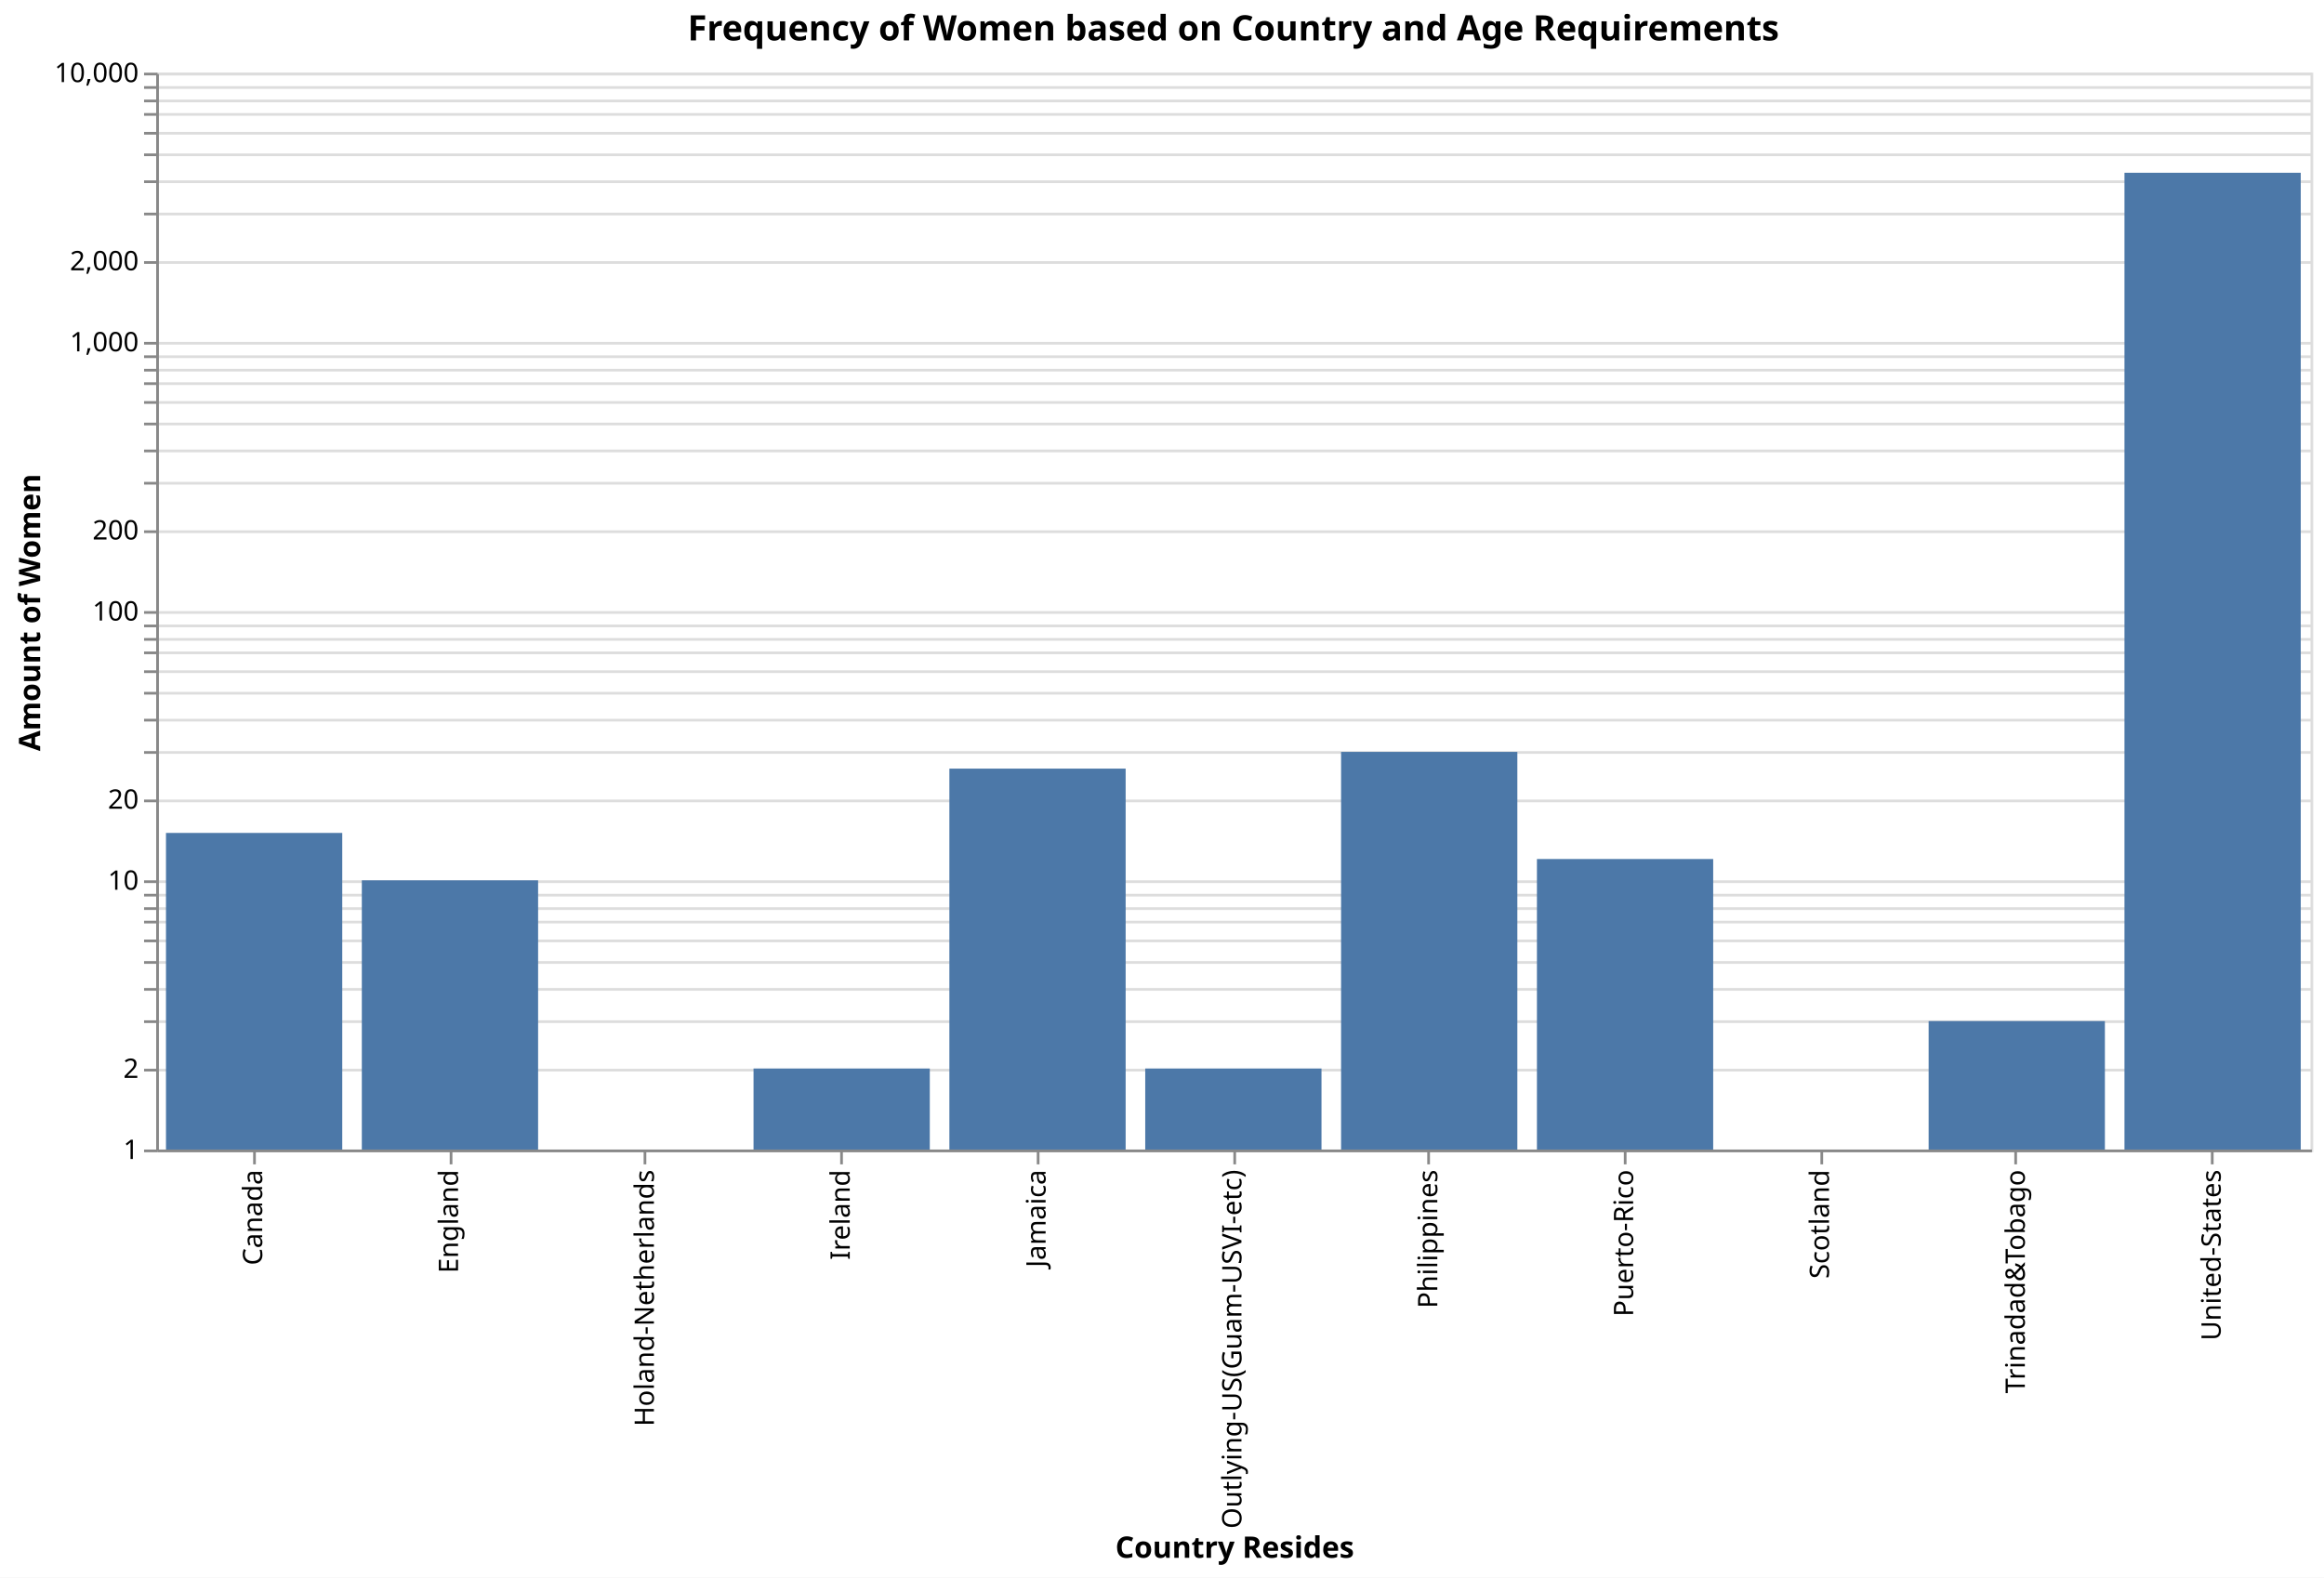
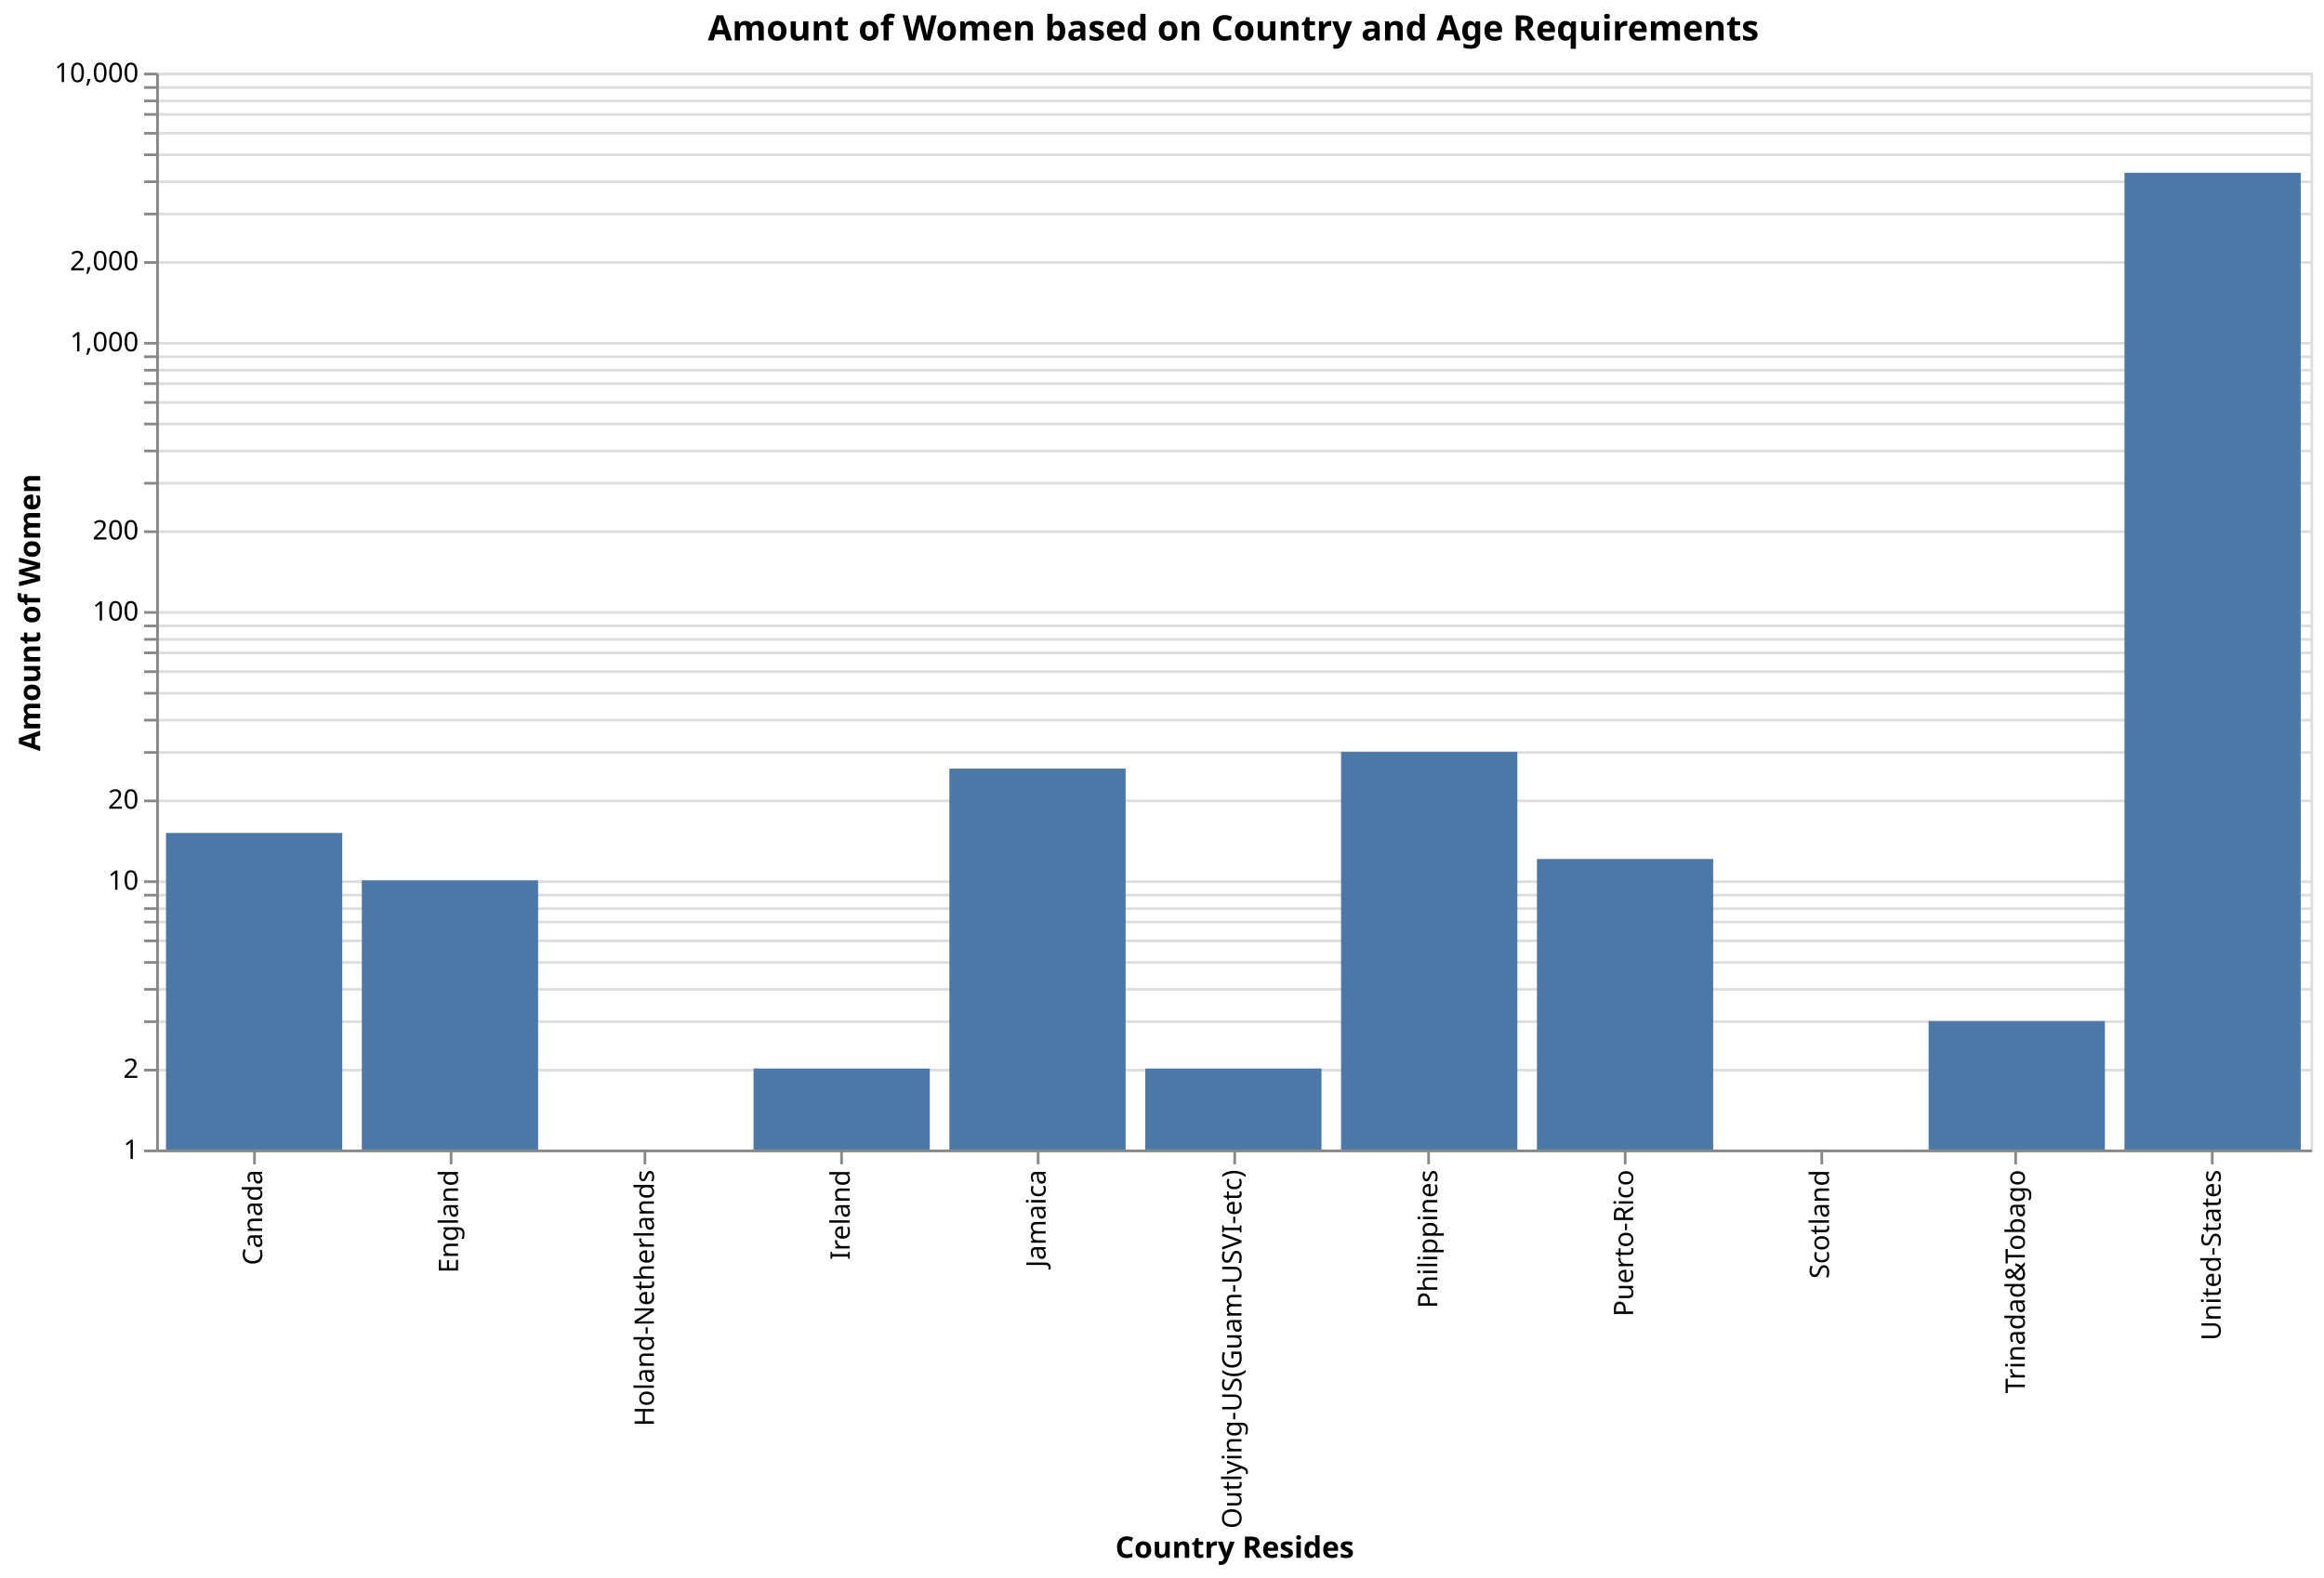
<svg xmlns="http://www.w3.org/2000/svg" version="1.1" class="marks" width="863" height="586" viewBox="0 0 863 586">
  <rect width="863" height="586" fill="white" />
  <g fill="none" stroke-miterlimit="10" transform="translate(58,27)">
    <g class="mark-group role-frame root" role="graphics-object" aria-roledescription="group mark container">
      <g transform="translate(0,0)">
        <path class="background" aria-hidden="true" d="M0.5,0.5h800v400h-800Z" stroke="#ddd" />
        <g>
          <g class="mark-group role-axis" role="graphics-symbol" aria-roledescription="axis" aria-label="Y-axis for a log scale with values from 1 to 10,000">
            <g transform="translate(0.5,0.5)">
              <path class="background" aria-hidden="true" d="M0,0h0v0h0Z" pointer-events="none" />
              <g>
                <g class="mark-rule role-axis-grid" pointer-events="none">
                  <line transform="translate(0,400)" x2="800" y2="0" stroke="#ddd" stroke-width="1" opacity="1" />
                  <line transform="translate(0,370)" x2="800" y2="0" stroke="#ddd" stroke-width="1" opacity="1" />
                  <line transform="translate(0,352)" x2="800" y2="0" stroke="#ddd" stroke-width="1" opacity="1" />
                  <line transform="translate(0,340)" x2="800" y2="0" stroke="#ddd" stroke-width="1" opacity="1" />
                  <line transform="translate(0,330)" x2="800" y2="0" stroke="#ddd" stroke-width="1" opacity="1" />
                  <line transform="translate(0,322)" x2="800" y2="0" stroke="#ddd" stroke-width="1" opacity="1" />
                  <line transform="translate(0,315)" x2="800" y2="0" stroke="#ddd" stroke-width="1" opacity="1" />
                  <line transform="translate(0,310)" x2="800" y2="0" stroke="#ddd" stroke-width="1" opacity="1" />
                  <line transform="translate(0,305)" x2="800" y2="0" stroke="#ddd" stroke-width="1" opacity="1" />
                  <line transform="translate(0,300)" x2="800" y2="0" stroke="#ddd" stroke-width="1" opacity="1" />
                  <line transform="translate(0,270)" x2="800" y2="0" stroke="#ddd" stroke-width="1" opacity="1" />
                  <line transform="translate(0,252)" x2="800" y2="0" stroke="#ddd" stroke-width="1" opacity="1" />
                  <line transform="translate(0,240)" x2="800" y2="0" stroke="#ddd" stroke-width="1" opacity="1" />
                  <line transform="translate(0,230)" x2="800" y2="0" stroke="#ddd" stroke-width="1" opacity="1" />
                  <line transform="translate(0,222)" x2="800" y2="0" stroke="#ddd" stroke-width="1" opacity="1" />
                  <line transform="translate(0,215)" x2="800" y2="0" stroke="#ddd" stroke-width="1" opacity="1" />
                  <line transform="translate(0,210)" x2="800" y2="0" stroke="#ddd" stroke-width="1" opacity="1" />
                  <line transform="translate(0,205)" x2="800" y2="0" stroke="#ddd" stroke-width="1" opacity="1" />
                  <line transform="translate(0,200)" x2="800" y2="0" stroke="#ddd" stroke-width="1" opacity="1" />
                  <line transform="translate(0,170)" x2="800" y2="0" stroke="#ddd" stroke-width="1" opacity="1" />
                  <line transform="translate(0,152)" x2="800" y2="0" stroke="#ddd" stroke-width="1" opacity="1" />
                  <line transform="translate(0,140)" x2="800" y2="0" stroke="#ddd" stroke-width="1" opacity="1" />
                  <line transform="translate(0,130)" x2="800" y2="0" stroke="#ddd" stroke-width="1" opacity="1" />
                  <line transform="translate(0,122)" x2="800" y2="0" stroke="#ddd" stroke-width="1" opacity="1" />
                  <line transform="translate(0,115)" x2="800" y2="0" stroke="#ddd" stroke-width="1" opacity="1" />
                  <line transform="translate(0,110)" x2="800" y2="0" stroke="#ddd" stroke-width="1" opacity="1" />
                  <line transform="translate(0,105)" x2="800" y2="0" stroke="#ddd" stroke-width="1" opacity="1" />
                  <line transform="translate(0,100)" x2="800" y2="0" stroke="#ddd" stroke-width="1" opacity="1" />
                  <line transform="translate(0,70)" x2="800" y2="0" stroke="#ddd" stroke-width="1" opacity="1" />
                  <line transform="translate(0,52)" x2="800" y2="0" stroke="#ddd" stroke-width="1" opacity="1" />
                  <line transform="translate(0,40)" x2="800" y2="0" stroke="#ddd" stroke-width="1" opacity="1" />
                  <line transform="translate(0,30)" x2="800" y2="0" stroke="#ddd" stroke-width="1" opacity="1" />
                  <line transform="translate(0,22)" x2="800" y2="0" stroke="#ddd" stroke-width="1" opacity="1" />
                  <line transform="translate(0,15)" x2="800" y2="0" stroke="#ddd" stroke-width="1" opacity="1" />
                  <line transform="translate(0,10)" x2="800" y2="0" stroke="#ddd" stroke-width="1" opacity="1" />
                  <line transform="translate(0,5)" x2="800" y2="0" stroke="#ddd" stroke-width="1" opacity="1" />
                  <line transform="translate(0,0)" x2="800" y2="0" stroke="#ddd" stroke-width="1" opacity="1" />
                </g>
              </g>
              <path class="foreground" aria-hidden="true" d="" pointer-events="none" display="none" />
            </g>
          </g>
          <g class="mark-group role-axis" role="graphics-symbol" aria-roledescription="axis" aria-label="X-axis titled 'Country Resides' for a discrete scale with 11 values:  Canada,  England,  Holand-Netherlands,  Ireland,  Jamaica, ending with  United-States">
            <g transform="translate(0.5,400.5)">
              <path class="background" aria-hidden="true" d="M0,0h0v0h0Z" pointer-events="none" />
              <g>
                <g class="mark-rule role-axis-tick" pointer-events="none">
                  <line transform="translate(36,0)" x2="0" y2="5" stroke="#888" stroke-width="1" opacity="1" />
                  <line transform="translate(109,0)" x2="0" y2="5" stroke="#888" stroke-width="1" opacity="1" />
                  <line transform="translate(181,0)" x2="0" y2="5" stroke="#888" stroke-width="1" opacity="1" />
                  <line transform="translate(254,0)" x2="0" y2="5" stroke="#888" stroke-width="1" opacity="1" />
                  <line transform="translate(327,0)" x2="0" y2="5" stroke="#888" stroke-width="1" opacity="1" />
                  <line transform="translate(400,0)" x2="0" y2="5" stroke="#888" stroke-width="1" opacity="1" />
                  <line transform="translate(472,0)" x2="0" y2="5" stroke="#888" stroke-width="1" opacity="1" />
                  <line transform="translate(545,0)" x2="0" y2="5" stroke="#888" stroke-width="1" opacity="1" />
                  <line transform="translate(618,0)" x2="0" y2="5" stroke="#888" stroke-width="1" opacity="1" />
                  <line transform="translate(690,0)" x2="0" y2="5" stroke="#888" stroke-width="1" opacity="1" />
                  <line transform="translate(763,0)" x2="0" y2="5" stroke="#888" stroke-width="1" opacity="1" />
                </g>
                <g class="mark-text role-axis-label" pointer-events="none">
                  <text text-anchor="end" transform="translate(35.86364,7) rotate(270) translate(0,3)" font-family="sans-serif" font-size="10px" fill="#000" opacity="1">Canada</text>
                  <text text-anchor="end" transform="translate(108.5909,7) rotate(270) translate(0,3)" font-family="sans-serif" font-size="10px" fill="#000" opacity="1">England</text>
                  <text text-anchor="end" transform="translate(181.3182,7) rotate(270) translate(0,3)" font-family="sans-serif" font-size="10px" fill="#000" opacity="1">Holand-Netherlands</text>
                  <text text-anchor="end" transform="translate(254.0455,7) rotate(270) translate(0,3)" font-family="sans-serif" font-size="10px" fill="#000" opacity="1">Ireland</text>
                  <text text-anchor="end" transform="translate(326.7727,7) rotate(270) translate(0,3)" font-family="sans-serif" font-size="10px" fill="#000" opacity="1">Jamaica</text>
                  <text text-anchor="end" transform="translate(399.5,7) rotate(270) translate(0,3)" font-family="sans-serif" font-size="10px" fill="#000" opacity="1">Outlying-US(Guam-USVI-etc)</text>
                  <text text-anchor="end" transform="translate(472.2273,7) rotate(270) translate(0,3)" font-family="sans-serif" font-size="10px" fill="#000" opacity="1">Philippines</text>
                  <text text-anchor="end" transform="translate(544.9545,7) rotate(270) translate(0,3)" font-family="sans-serif" font-size="10px" fill="#000" opacity="1">Puerto-Rico</text>
                  <text text-anchor="end" transform="translate(617.6818,7) rotate(270) translate(0,3)" font-family="sans-serif" font-size="10px" fill="#000" opacity="1">Scotland</text>
                  <text text-anchor="end" transform="translate(690.4091,7) rotate(270) translate(0,3)" font-family="sans-serif" font-size="10px" fill="#000" opacity="1">Trinadad&amp;Tobago</text>
                  <text text-anchor="end" transform="translate(763.1364,7) rotate(270) translate(0,3)" font-family="sans-serif" font-size="10px" fill="#000" opacity="1">United-States</text>
                </g>
                <g class="mark-rule role-axis-domain" pointer-events="none">
                  <line transform="translate(0,0)" x2="800" y2="0" stroke="#888" stroke-width="1" opacity="1" />
                </g>
                <g class="mark-text role-axis-title" pointer-events="none">
                  <text text-anchor="middle" transform="translate(400,151.1377)" font-family="sans-serif" font-size="11px" font-weight="bold" fill="#000" opacity="1">Country Resides</text>
                </g>
              </g>
              <path class="foreground" aria-hidden="true" d="" pointer-events="none" display="none" />
            </g>
          </g>
          <g class="mark-group role-axis" role="graphics-symbol" aria-roledescription="axis" aria-label="Y-axis titled 'Amount of Women' for a log scale with values from 1 to 10,000">
            <g transform="translate(0.5,0.5)">
              <path class="background" aria-hidden="true" d="M0,0h0v0h0Z" pointer-events="none" />
              <g>
                <g class="mark-rule role-axis-tick" pointer-events="none">
                  <line transform="translate(0,400)" x2="-5" y2="0" stroke="#888" stroke-width="1" opacity="1" />
                  <line transform="translate(0,370)" x2="-5" y2="0" stroke="#888" stroke-width="1" opacity="1" />
                  <line transform="translate(0,352)" x2="-5" y2="0" stroke="#888" stroke-width="1" opacity="1" />
                  <line transform="translate(0,340)" x2="-5" y2="0" stroke="#888" stroke-width="1" opacity="1" />
                  <line transform="translate(0,330)" x2="-5" y2="0" stroke="#888" stroke-width="1" opacity="1" />
                  <line transform="translate(0,322)" x2="-5" y2="0" stroke="#888" stroke-width="1" opacity="1" />
                  <line transform="translate(0,315)" x2="-5" y2="0" stroke="#888" stroke-width="1" opacity="1" />
                  <line transform="translate(0,310)" x2="-5" y2="0" stroke="#888" stroke-width="1" opacity="1" />
                  <line transform="translate(0,305)" x2="-5" y2="0" stroke="#888" stroke-width="1" opacity="1" />
                  <line transform="translate(0,300)" x2="-5" y2="0" stroke="#888" stroke-width="1" opacity="1" />
                  <line transform="translate(0,270)" x2="-5" y2="0" stroke="#888" stroke-width="1" opacity="1" />
                  <line transform="translate(0,252)" x2="-5" y2="0" stroke="#888" stroke-width="1" opacity="1" />
                  <line transform="translate(0,240)" x2="-5" y2="0" stroke="#888" stroke-width="1" opacity="1" />
                  <line transform="translate(0,230)" x2="-5" y2="0" stroke="#888" stroke-width="1" opacity="1" />
                  <line transform="translate(0,222)" x2="-5" y2="0" stroke="#888" stroke-width="1" opacity="1" />
                  <line transform="translate(0,215)" x2="-5" y2="0" stroke="#888" stroke-width="1" opacity="1" />
                  <line transform="translate(0,210)" x2="-5" y2="0" stroke="#888" stroke-width="1" opacity="1" />
                  <line transform="translate(0,205)" x2="-5" y2="0" stroke="#888" stroke-width="1" opacity="1" />
                  <line transform="translate(0,200)" x2="-5" y2="0" stroke="#888" stroke-width="1" opacity="1" />
                  <line transform="translate(0,170)" x2="-5" y2="0" stroke="#888" stroke-width="1" opacity="1" />
                  <line transform="translate(0,152)" x2="-5" y2="0" stroke="#888" stroke-width="1" opacity="1" />
                  <line transform="translate(0,140)" x2="-5" y2="0" stroke="#888" stroke-width="1" opacity="1" />
                  <line transform="translate(0,130)" x2="-5" y2="0" stroke="#888" stroke-width="1" opacity="1" />
                  <line transform="translate(0,122)" x2="-5" y2="0" stroke="#888" stroke-width="1" opacity="1" />
                  <line transform="translate(0,115)" x2="-5" y2="0" stroke="#888" stroke-width="1" opacity="1" />
                  <line transform="translate(0,110)" x2="-5" y2="0" stroke="#888" stroke-width="1" opacity="1" />
                  <line transform="translate(0,105)" x2="-5" y2="0" stroke="#888" stroke-width="1" opacity="1" />
                  <line transform="translate(0,100)" x2="-5" y2="0" stroke="#888" stroke-width="1" opacity="1" />
                  <line transform="translate(0,70)" x2="-5" y2="0" stroke="#888" stroke-width="1" opacity="1" />
                  <line transform="translate(0,52)" x2="-5" y2="0" stroke="#888" stroke-width="1" opacity="1" />
                  <line transform="translate(0,40)" x2="-5" y2="0" stroke="#888" stroke-width="1" opacity="1" />
                  <line transform="translate(0,30)" x2="-5" y2="0" stroke="#888" stroke-width="1" opacity="1" />
                  <line transform="translate(0,22)" x2="-5" y2="0" stroke="#888" stroke-width="1" opacity="1" />
                  <line transform="translate(0,15)" x2="-5" y2="0" stroke="#888" stroke-width="1" opacity="1" />
                  <line transform="translate(0,10)" x2="-5" y2="0" stroke="#888" stroke-width="1" opacity="1" />
                  <line transform="translate(0,5)" x2="-5" y2="0" stroke="#888" stroke-width="1" opacity="1" />
                  <line transform="translate(0,0)" x2="-5" y2="0" stroke="#888" stroke-width="1" opacity="1" />
                </g>
                <g class="mark-text role-axis-label" pointer-events="none">
                  <text text-anchor="end" transform="translate(-7,403)" font-family="sans-serif" font-size="10px" fill="#000" opacity="1">1</text>
                  <text text-anchor="end" transform="translate(-7,372.897)" font-family="sans-serif" font-size="10px" fill="#000" opacity="1">2</text>
                  <text text-anchor="end" transform="translate(-7,355.2879)" font-family="sans-serif" font-size="10px" fill="#000" opacity="1" />
                  <text text-anchor="end" transform="translate(-7,342.794)" font-family="sans-serif" font-size="10px" fill="#000" opacity="1" />
                  <text text-anchor="end" transform="translate(-7,333.103)" font-family="sans-serif" font-size="10px" fill="#000" opacity="1" />
                  <text text-anchor="end" transform="translate(-7,325.1849)" font-family="sans-serif" font-size="10px" fill="#000" opacity="1" />
                  <text text-anchor="end" transform="translate(-7,318.4902)" font-family="sans-serif" font-size="10px" fill="#000" opacity="1" />
                  <text text-anchor="end" transform="translate(-7,312.691)" font-family="sans-serif" font-size="10px" fill="#000" opacity="1" />
                  <text text-anchor="end" transform="translate(-7,307.5757)" font-family="sans-serif" font-size="10px" fill="#000" opacity="1" />
                  <text text-anchor="end" transform="translate(-7,303)" font-family="sans-serif" font-size="10px" fill="#000" opacity="1">10</text>
                  <text text-anchor="end" transform="translate(-7,272.897)" font-family="sans-serif" font-size="10px" fill="#000" opacity="1">20</text>
                  <text text-anchor="end" transform="translate(-7,255.2879)" font-family="sans-serif" font-size="10px" fill="#000" opacity="1" />
                  <text text-anchor="end" transform="translate(-7,242.794)" font-family="sans-serif" font-size="10px" fill="#000" opacity="1" />
                  <text text-anchor="end" transform="translate(-7,233.103)" font-family="sans-serif" font-size="10px" fill="#000" opacity="1" />
                  <text text-anchor="end" transform="translate(-7,225.1849)" font-family="sans-serif" font-size="10px" fill="#000" opacity="1" />
                  <text text-anchor="end" transform="translate(-7,218.4902)" font-family="sans-serif" font-size="10px" fill="#000" opacity="1" />
                  <text text-anchor="end" transform="translate(-7,212.691)" font-family="sans-serif" font-size="10px" fill="#000" opacity="1" />
                  <text text-anchor="end" transform="translate(-7,207.5757)" font-family="sans-serif" font-size="10px" fill="#000" opacity="1" />
                  <text text-anchor="end" transform="translate(-7,203)" font-family="sans-serif" font-size="10px" fill="#000" opacity="1">100</text>
                  <text text-anchor="end" transform="translate(-7,172.897)" font-family="sans-serif" font-size="10px" fill="#000" opacity="1">200</text>
                  <text text-anchor="end" transform="translate(-7,155.2879)" font-family="sans-serif" font-size="10px" fill="#000" opacity="1" />
                  <text text-anchor="end" transform="translate(-7,142.794)" font-family="sans-serif" font-size="10px" fill="#000" opacity="1" />
                  <text text-anchor="end" transform="translate(-7,133.103)" font-family="sans-serif" font-size="10px" fill="#000" opacity="1" />
                  <text text-anchor="end" transform="translate(-7,125.1849)" font-family="sans-serif" font-size="10px" fill="#000" opacity="1" />
                  <text text-anchor="end" transform="translate(-7,118.4902)" font-family="sans-serif" font-size="10px" fill="#000" opacity="1" />
                  <text text-anchor="end" transform="translate(-7,112.691)" font-family="sans-serif" font-size="10px" fill="#000" opacity="1" />
                  <text text-anchor="end" transform="translate(-7,107.5757)" font-family="sans-serif" font-size="10px" fill="#000" opacity="1" />
                  <text text-anchor="end" transform="translate(-7,103)" font-family="sans-serif" font-size="10px" fill="#000" opacity="1">1,000</text>
                  <text text-anchor="end" transform="translate(-7,72.897)" font-family="sans-serif" font-size="10px" fill="#000" opacity="1">2,000</text>
                  <text text-anchor="end" transform="translate(-7,55.28787)" font-family="sans-serif" font-size="10px" fill="#000" opacity="1" />
                  <text text-anchor="end" transform="translate(-7,42.794)" font-family="sans-serif" font-size="10px" fill="#000" opacity="1" />
                  <text text-anchor="end" transform="translate(-7,33.103)" font-family="sans-serif" font-size="10px" fill="#000" opacity="1" />
                  <text text-anchor="end" transform="translate(-7,25.18487)" font-family="sans-serif" font-size="10px" fill="#000" opacity="1" />
                  <text text-anchor="end" transform="translate(-7,18.4902)" font-family="sans-serif" font-size="10px" fill="#000" opacity="1" />
                  <text text-anchor="end" transform="translate(-7,12.691)" font-family="sans-serif" font-size="10px" fill="#000" opacity="1" />
                  <text text-anchor="end" transform="translate(-7,7.575749)" font-family="sans-serif" font-size="10px" fill="#000" opacity="1" />
                  <text text-anchor="end" transform="translate(-7,3)" font-family="sans-serif" font-size="10px" fill="#000" opacity="1">10,000</text>
                </g>
                <g class="mark-rule role-axis-domain" pointer-events="none">
                  <line transform="translate(0,400)" x2="0" y2="-400" stroke="#888" stroke-width="1" opacity="1" />
                </g>
                <g class="mark-text role-axis-title" pointer-events="none">
                  <text text-anchor="middle" transform="translate(-41.58594,200) rotate(-90) translate(0,-2)" font-family="sans-serif" font-size="11px" font-weight="bold" fill="#000" opacity="1">Amount of Women</text>
                </g>
              </g>
              <path class="foreground" aria-hidden="true" d="" pointer-events="none" display="none" />
            </g>
          </g>
          <g class="mark-rect role-mark marks" role="graphics-symbol" aria-roledescription="rect mark container">
            <path d="M730.909,37.171h65.455v362.829h-65.455Z" fill="#4c78a8" />
            <path d="M440,252.288h65.455v147.712h-65.455Z" fill="#4c78a8" />
            <path d="M76.364,300h65.455v100h-65.455Z" fill="#4c78a8" />
            <path d="M3.636,282.391h65.455v117.609h-65.455Z" fill="#4c78a8" />
            <path d="M512.727,292.082h65.455v107.918h-65.455Z" fill="#4c78a8" />
            <path d="M658.182,352.288h65.455v47.712h-65.455Z" fill="#4c78a8" />
            <path d="M294.545,258.503h65.455v141.497h-65.455Z" fill="#4c78a8" />
            <path d="M367.273,369.897h65.455v30.103h-65.455Z" fill="#4c78a8" />
            <path d="M221.818,369.897h65.455v30.103h-65.455Z" fill="#4c78a8" />
            <path d="M585.455,400h65.455v0h-65.455Z" fill="#4c78a8" />
            <path d="M149.091,400h65.455v0h-65.455Z" fill="#4c78a8" />
          </g>
          <g class="mark-group role-title">
            <g transform="translate(400,-22)">
              <path class="background" aria-hidden="true" d="M0,0h0v0h0Z" pointer-events="none" />
              <g>
-                 <g class="mark-text role-title-text" role="graphics-symbol" aria-roledescription="title" aria-label="Title text 'Frequency of Women based on Country and Age Requirements'" pointer-events="none">
-                   <text text-anchor="middle" transform="translate(0,10)" font-family="sans-serif" font-size="13px" font-weight="bold" fill="#000" opacity="1">Frequency of Women based on Country and Age Requirements</text>
+                 <g class="mark-text role-title-text" role="graphics-symbol" aria-roledescription="title" aria-label="Title text 'Amount of Women based on Country and Age Requirements'" pointer-events="none">
+                   <text text-anchor="middle" transform="translate(0,10)" font-family="sans-serif" font-size="13px" font-weight="bold" fill="#000" opacity="1">Amount of Women based on Country and Age Requirements</text>
                </g>
              </g>
              <path class="foreground" aria-hidden="true" d="" pointer-events="none" display="none" />
            </g>
          </g>
        </g>
        <path class="foreground" aria-hidden="true" d="" display="none" />
      </g>
    </g>
  </g>
</svg>
